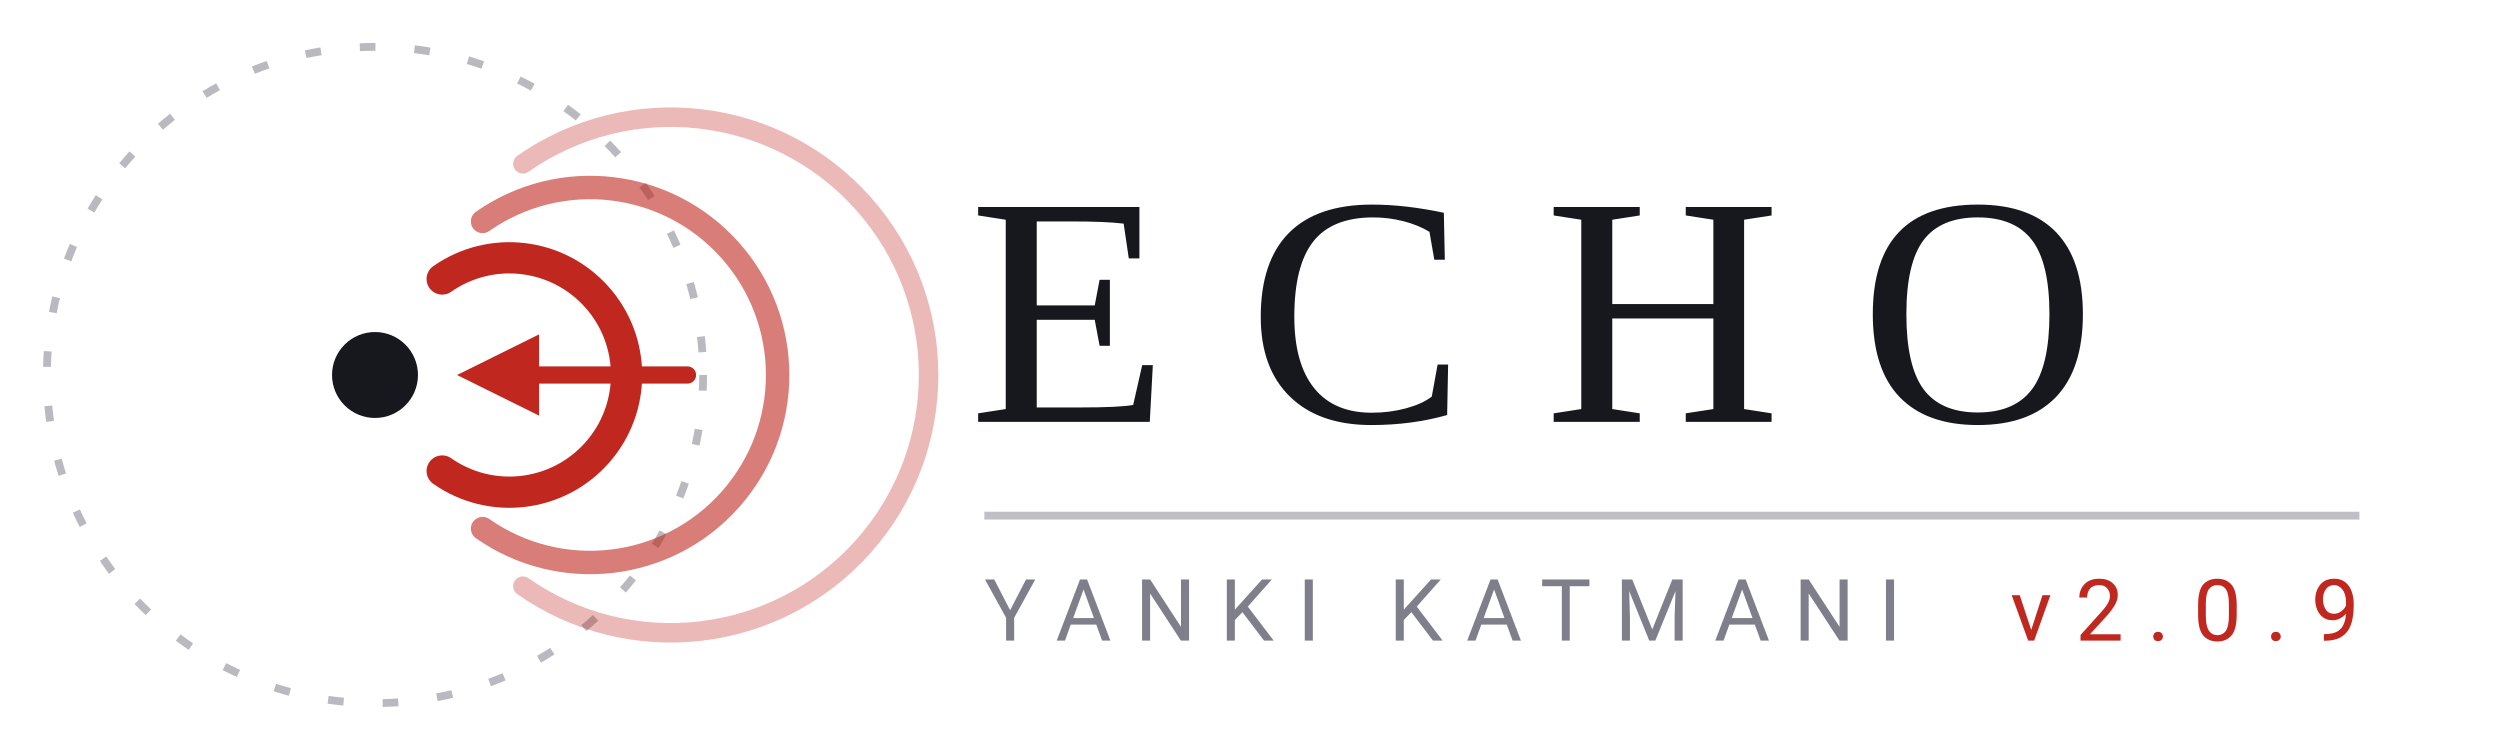
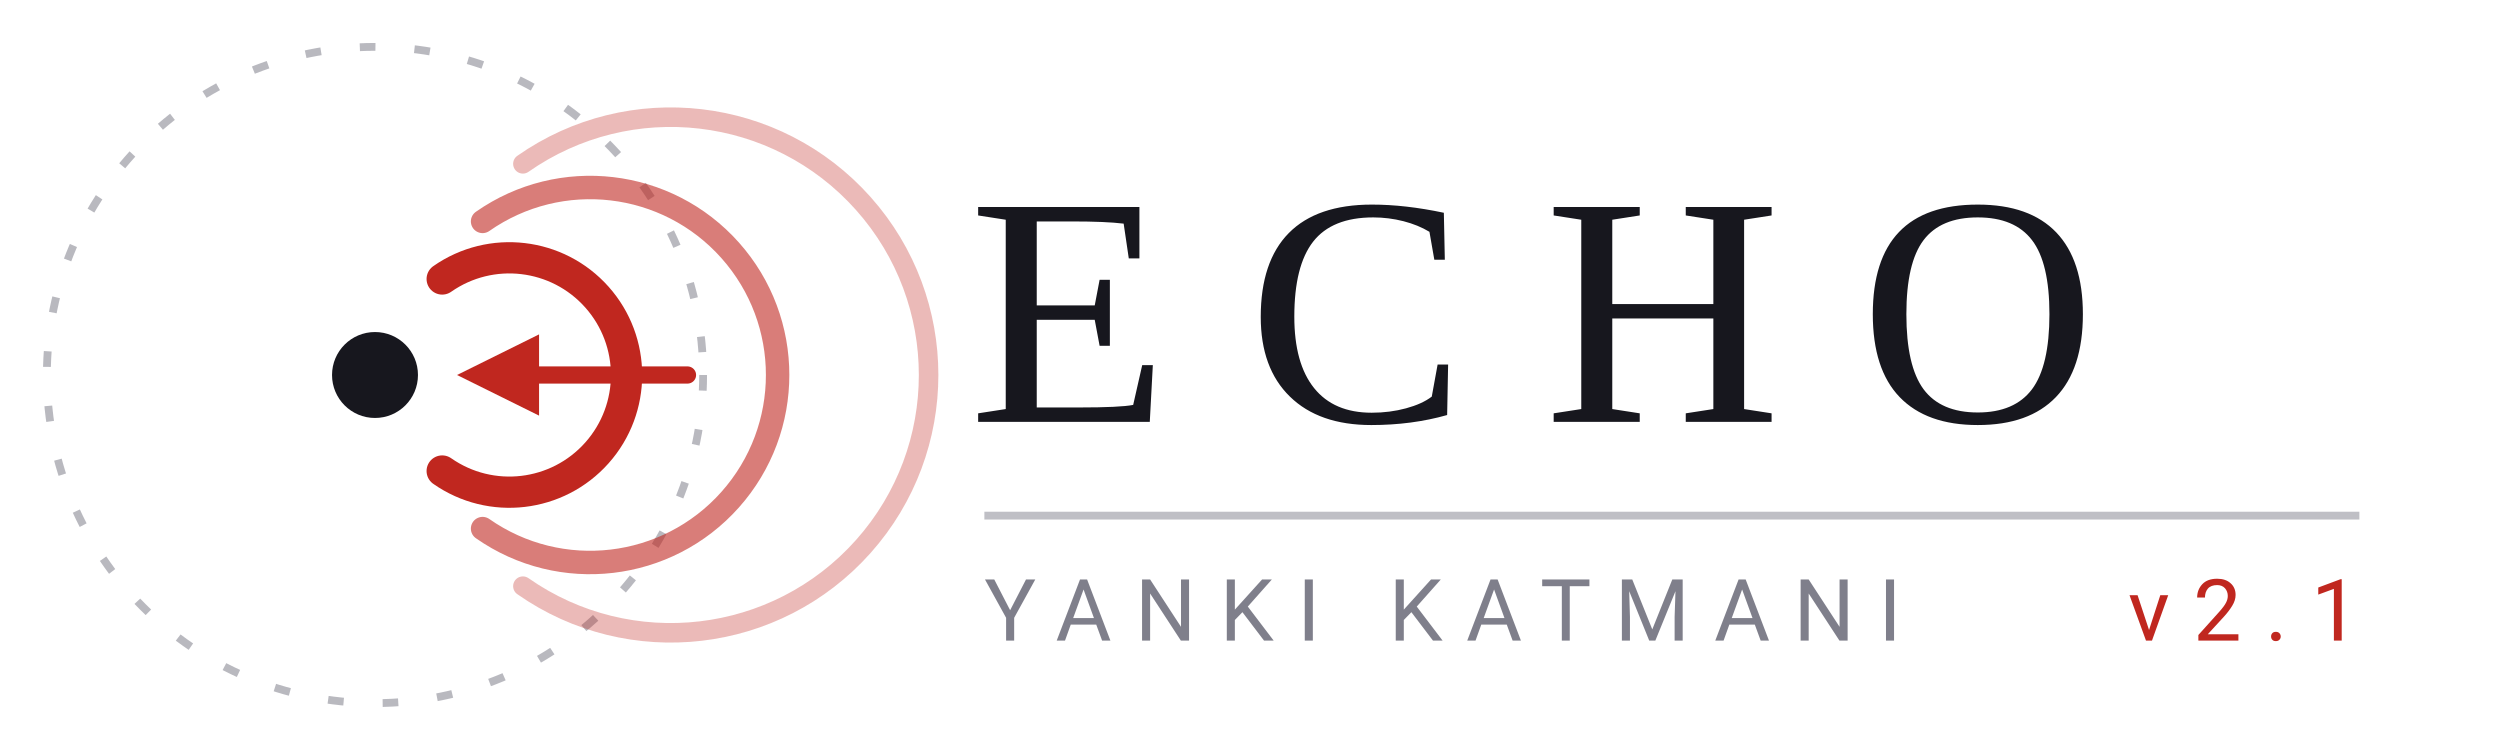
- <svg xmlns="http://www.w3.org/2000/svg" viewBox="0 0 320 96" width="320" height="96" role="img" aria-label="Echo Orkestra v2.0.9">
+ <svg xmlns="http://www.w3.org/2000/svg" viewBox="0 0 320 96" width="320" height="96" role="img" aria-label="Echo Orkestra v2.1">
  <style>
    .murekkep { fill: #17171e; }
    .sis { stroke: #7f7f8b; fill: none; }
    .vurgu { fill: #c0271f; }
    .vurgu-c { stroke: #c0271f; fill: none; }
    .soluk { fill: #7f7f8b; }
    @media (prefers-color-scheme: dark) {
      .murekkep { fill: #e8e6e3; }
      .vurgu { fill: #ff4438; }
      .vurgu-c { stroke: #ff4438; }
    }
    .ad { font-family: Georgia, "Times New Roman", serif; font-size: 42px;
          letter-spacing: 10px; }
    .alt { font-family: system-ui, -apple-system, "Segoe UI", Roboto,
           sans-serif; font-size: 11px; letter-spacing: 3px; }
  </style>
  <g>
    <circle class="sis" cx="48.0" cy="48.0" r="42.0" stroke-width="1" stroke-dasharray="2 5" opacity="0.55" />
    <path class="vurgu-c" d="M 66.93 75.03 A 33.00 33.00 0 1 0 66.93 20.97" stroke-width="2.5" stroke-linecap="round" opacity="0.32" />
    <path class="vurgu-c" d="M 61.77 67.66 A 24.00 24.00 0 1 0 61.77 28.34" stroke-width="3.0" stroke-linecap="round" opacity="0.6" />
    <path class="vurgu-c" d="M 56.60 60.29 A 15.00 15.00 0 1 0 56.60 35.71" stroke-width="4.0" stroke-linecap="round" opacity="1.0" />
    <path class="vurgu-c" d="M 88.00 48.0 L 69.00 48.0" stroke-width="2.2" stroke-linecap="round" />
    <path class="vurgu" d="M 58.50 48.0 L 69.00 42.80 L 69.00 53.20 Z" />
    <circle class="murekkep" cx="48.0" cy="48.0" r="5.5" />
  </g>
  <text class="ad murekkep" x="124" y="54">ECHO</text>
  <path class="sis" d="M 126 66 L 302 66" stroke-width="1" opacity="0.5" />
  <text class="alt soluk" x="126" y="82">YANKI KATMANI</text>
-   <text class="alt vurgu" x="302" y="82" text-anchor="end">v2.0.9</text>
+   <text class="alt vurgu" x="302" y="82" text-anchor="end">v2.1</text>
</svg>
